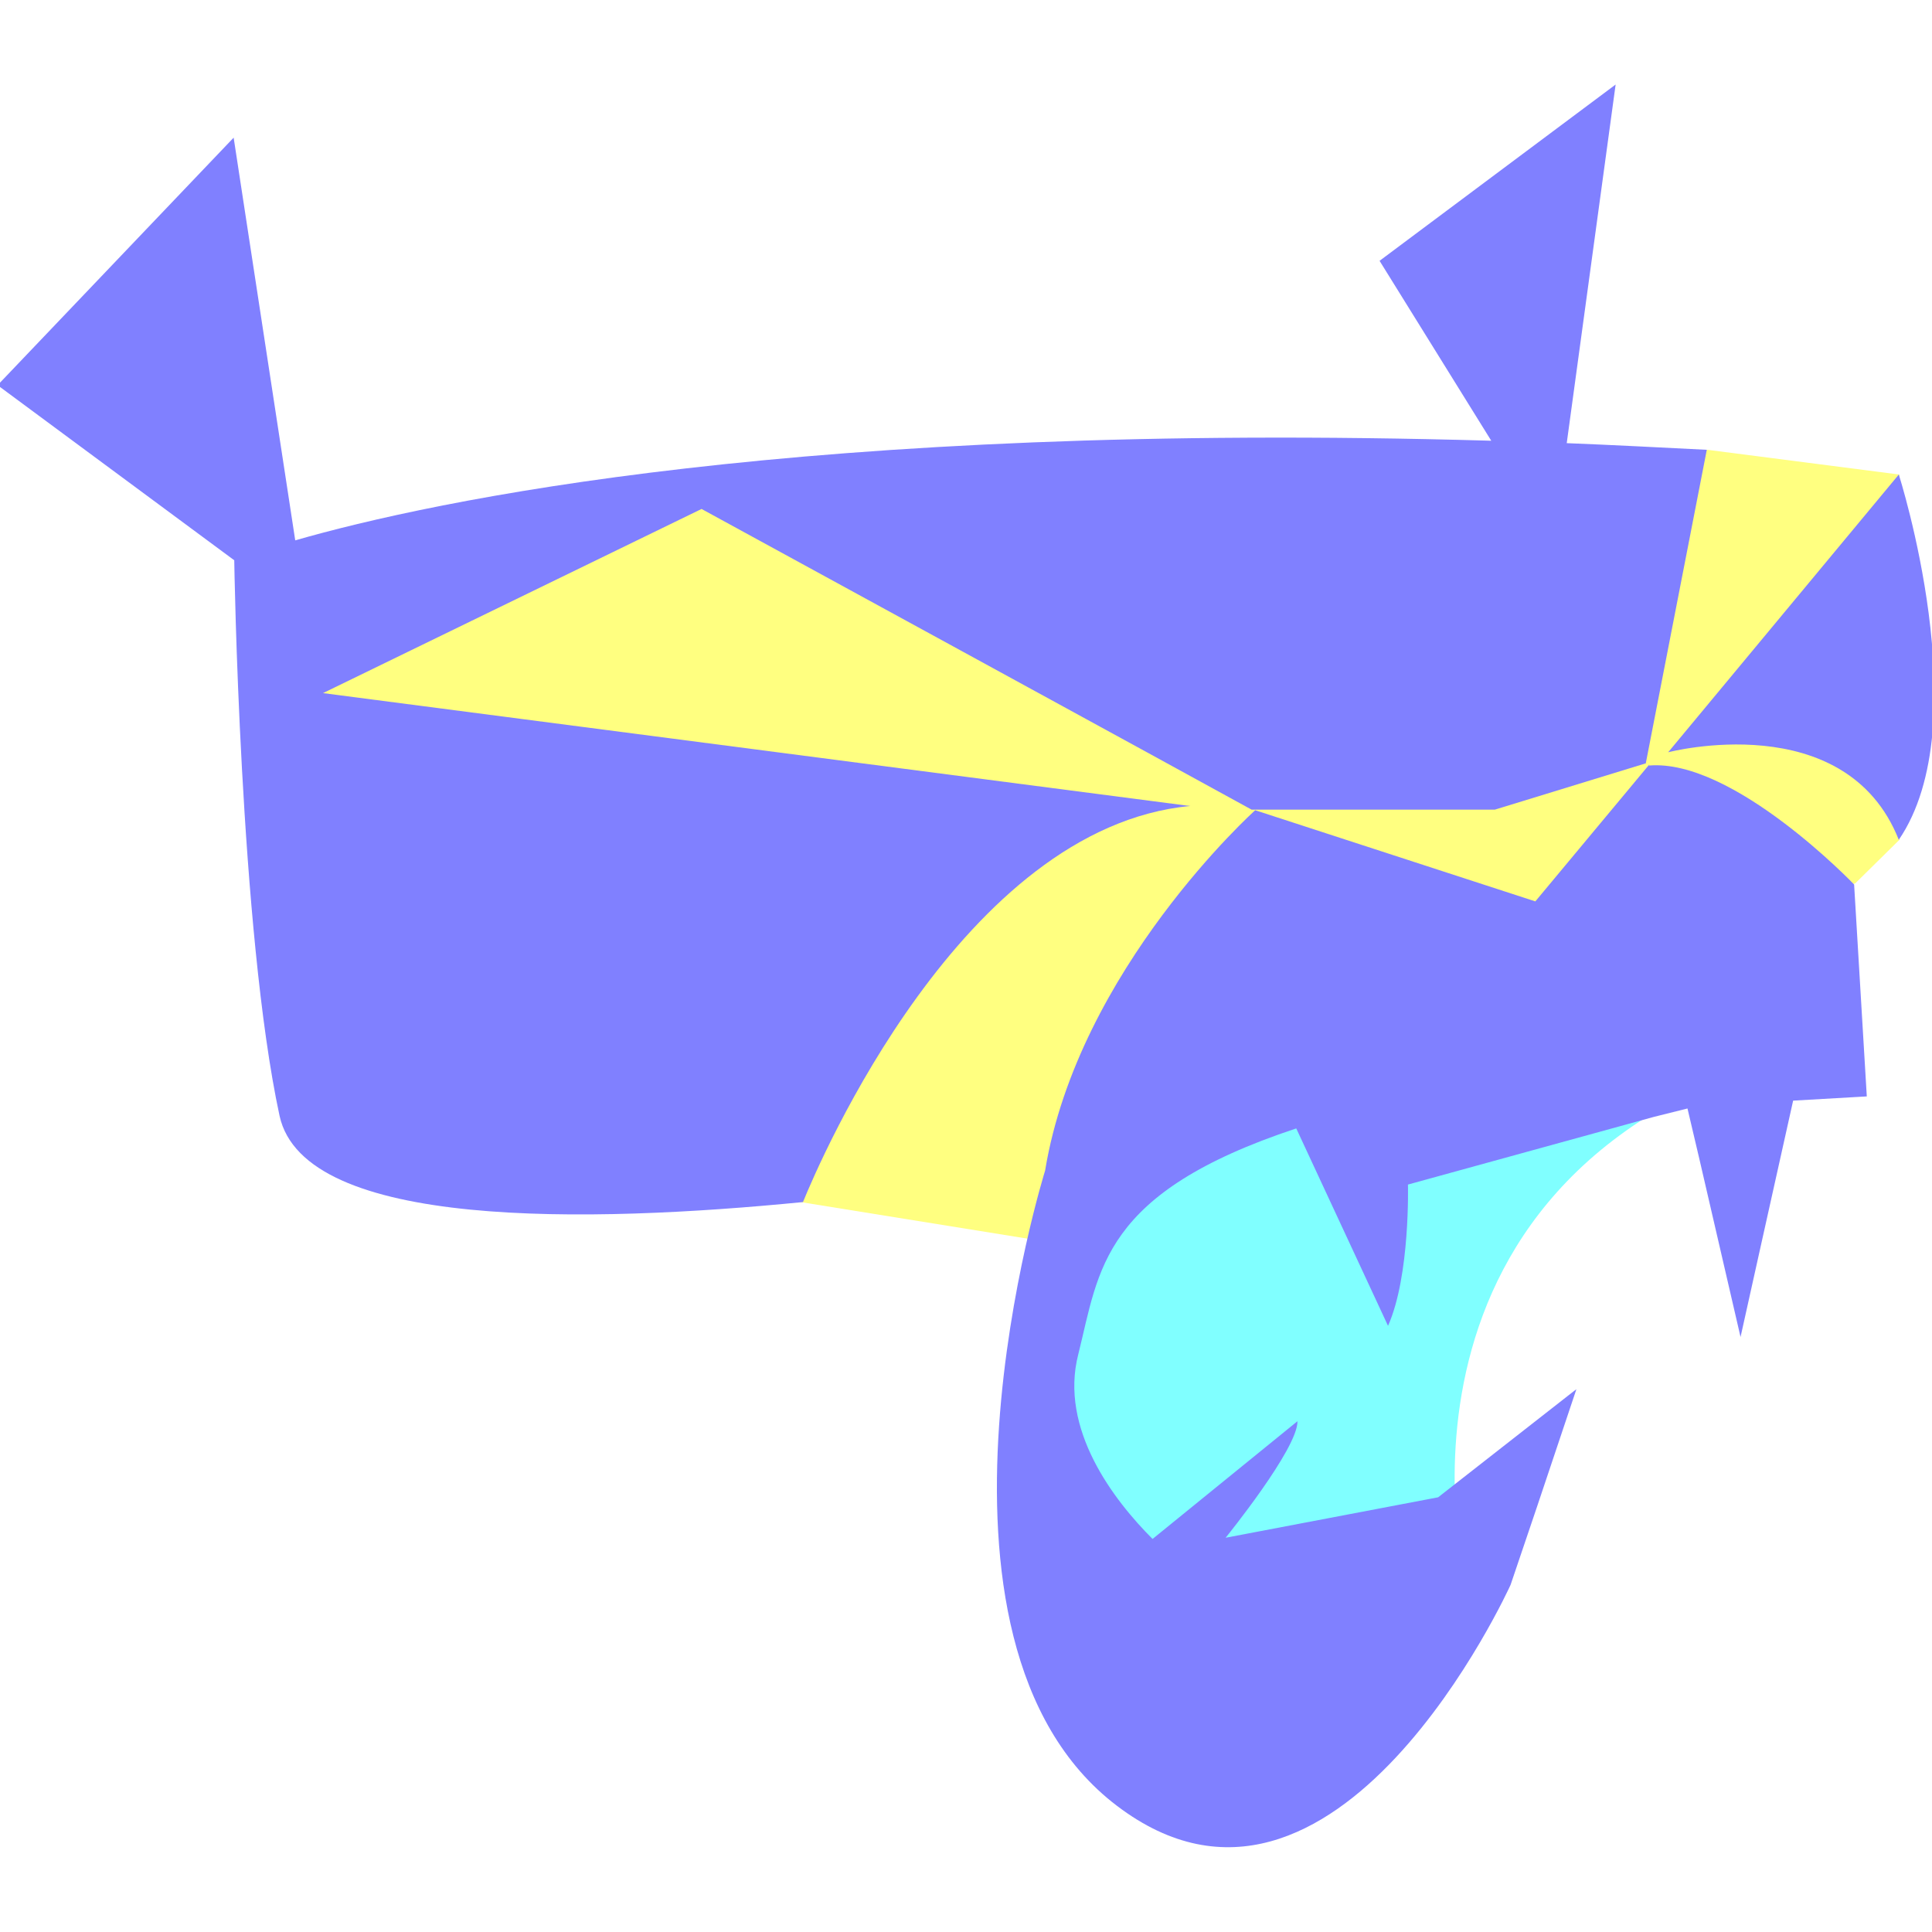
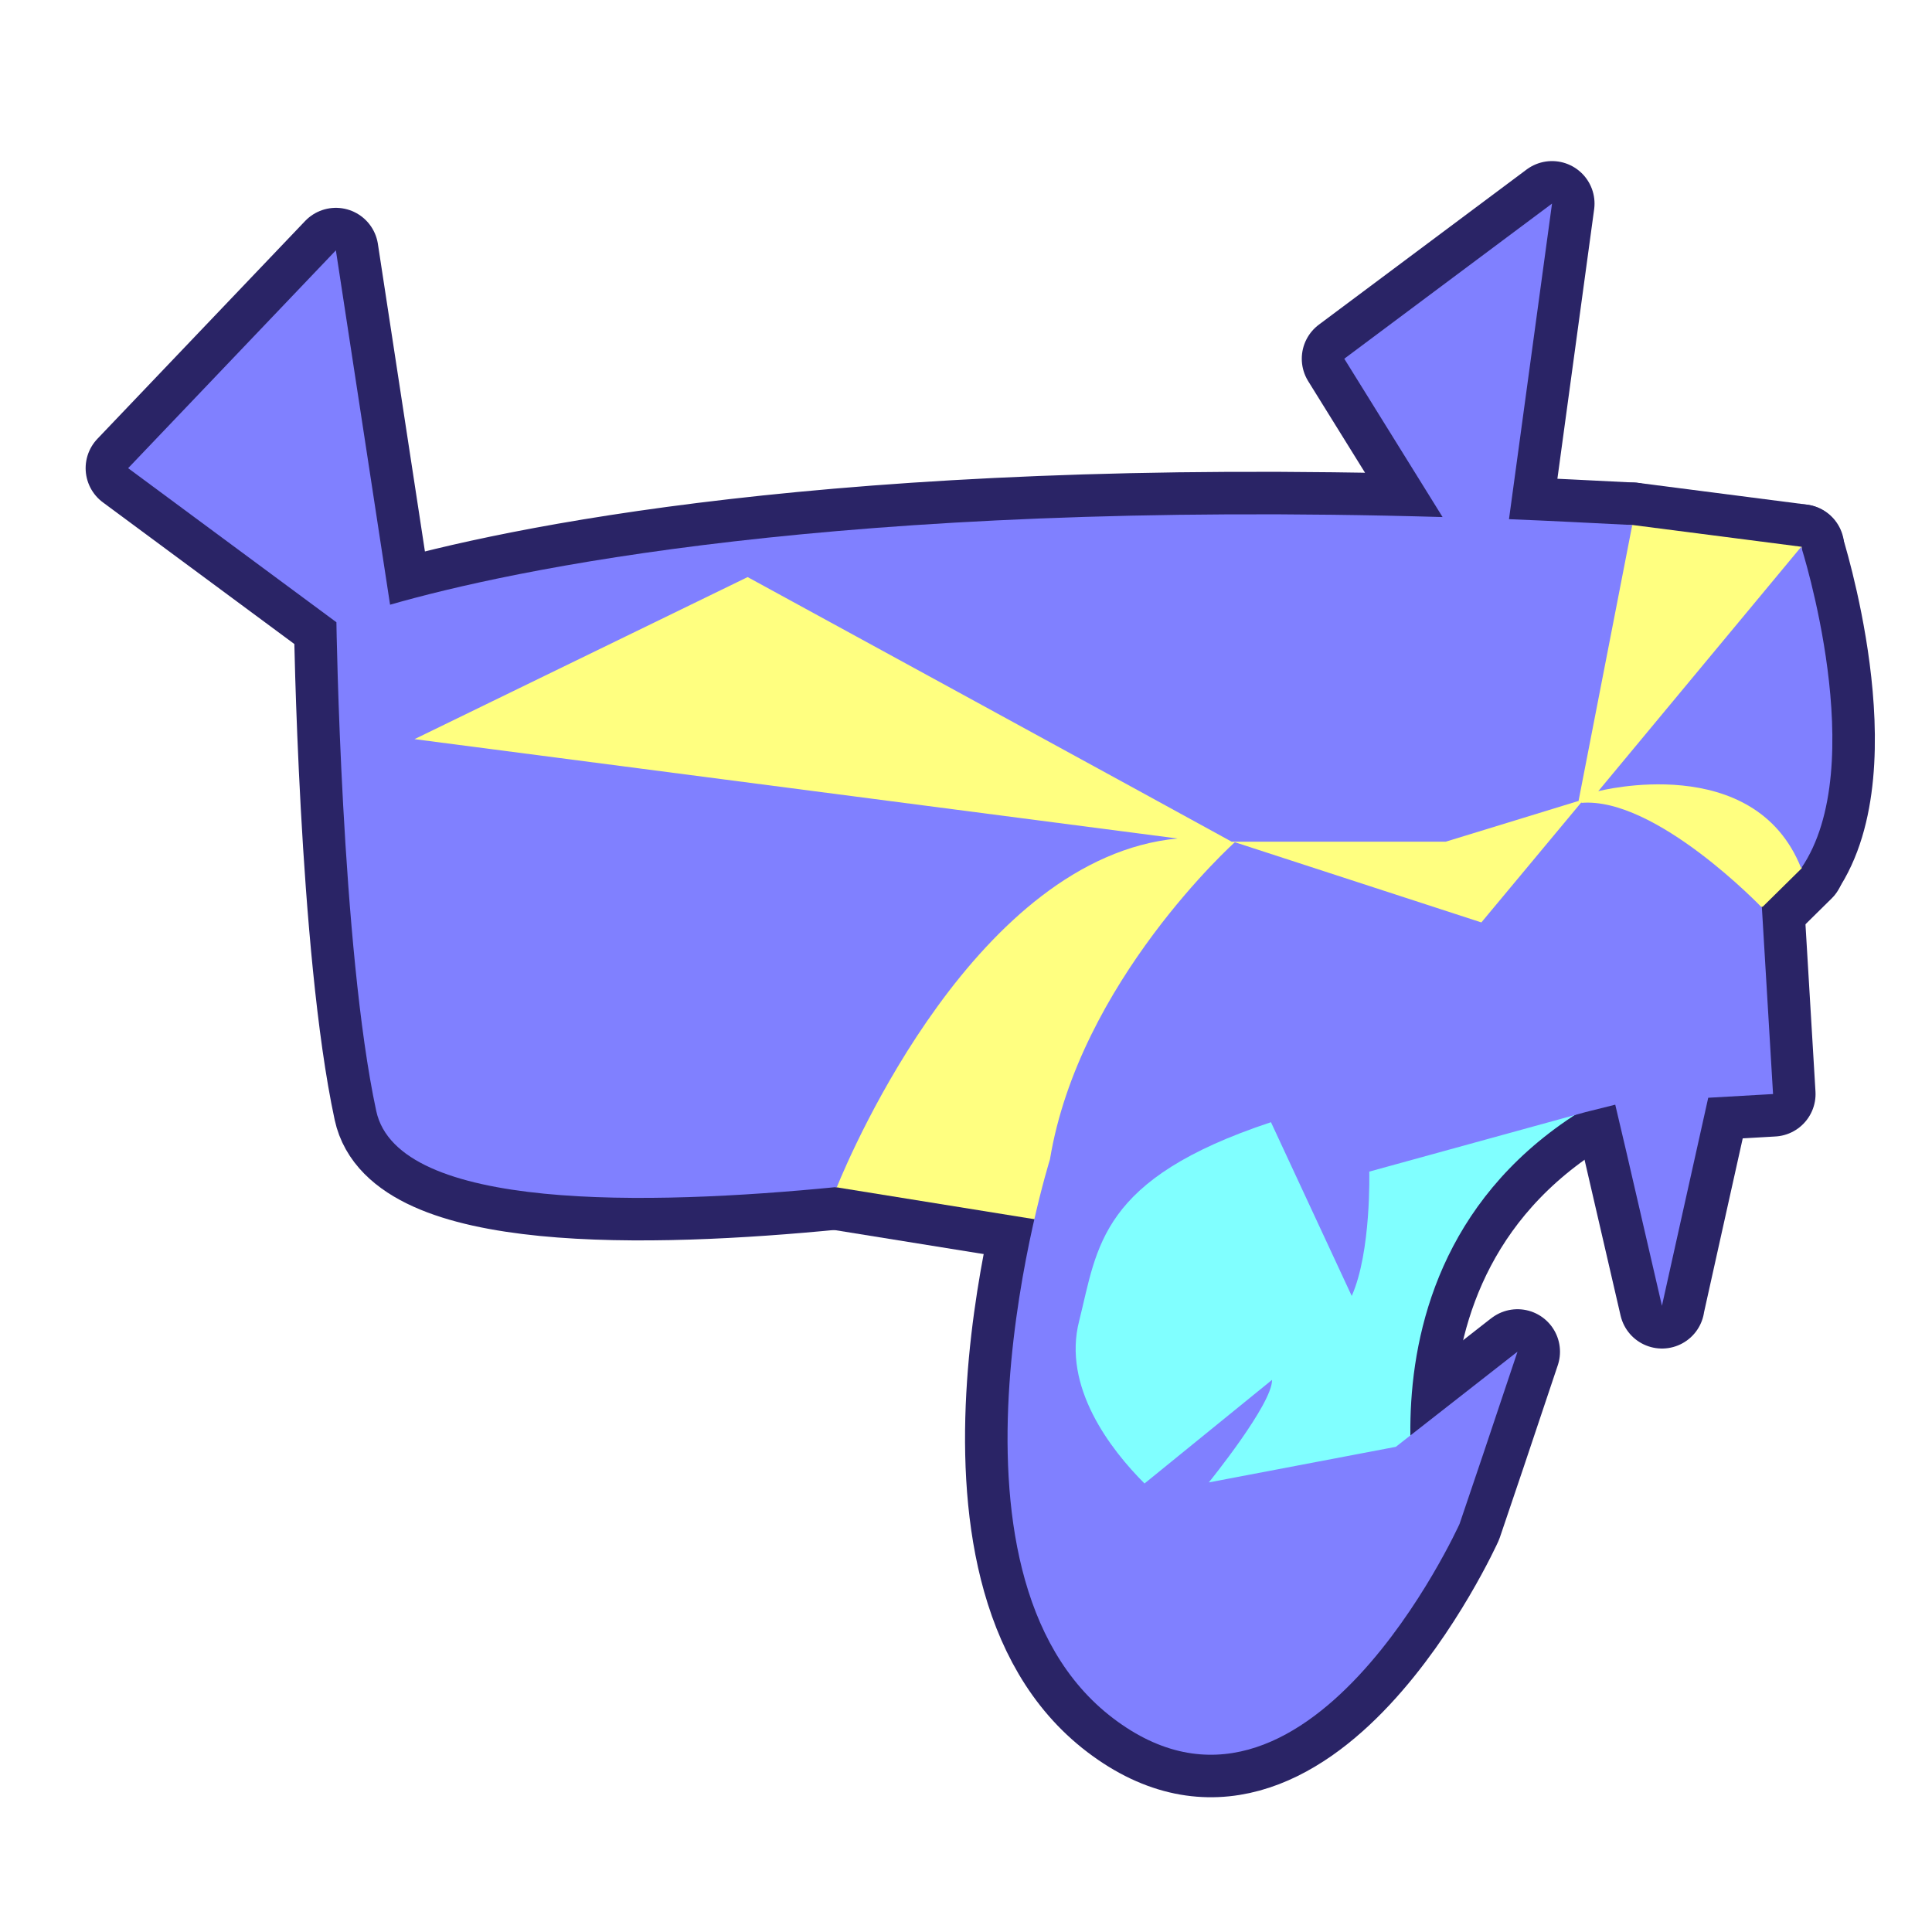
- <svg xmlns="http://www.w3.org/2000/svg" id="Layer_1" data-name="Layer 1" viewBox="0 0 32 32">
-   <defs>
-     <style>
-       .cls-1 {
-         fill: #8080ff;
-       }
- 
-       .cls-2 {
-         fill: #ffff80;
-       }
- 
-       .cls-3 {
-         fill: #80ffff;
-       }
-     </style>
-   </defs>
-   <path class="cls-3" d="M24.28,26.24s-1.8-6.92,5.78-8.91c0,0-11.8-1.19-12.53,3.27s1.63,6.3,1.63,6.3l5.12-.66Z" />
-   <path class="cls-2" d="M17.54,20.6l-5.15-.83s-7.94-7.07-7.45-8.51,6.63-3.4,6.63-3.4l16.71-.41,3.18.41v6.05l-.73.72-9.87,3.45-3.32,2.52Z" />
-   <g>
-     <path class="cls-1" d="M27.26,12.64l1.01-5.19c-.8-.04-1.56-.08-2.32-.11l.81-5.94-3.91,2.92,1.85,2.98c-11.4-.33-17.55,1-19.81,1.65l-1.02-6.67L-.04,6.38l3.92,2.9h0s.09,6.14.75,9.2c.41,1.89,5.12,1.78,8.67,1.43.28-.69,2.64-6.2,6.41-6.56l-14.36-1.87,6.27-3.05s8.37,4.57,9.11,4.98h4.03l2.51-.77h0Z" />
-     <path class="cls-1" d="M31.45,7.86l-3.82,4.6s2.94-.77,3.82,1.45c1.32-1.93,0-6.05,0-6.05Z" />
-     <path class="cls-1" d="M27.32,12.66l-1.89,2.27-4.64-1.51s-2.93,2.63-3.48,5.97c0,0-2.43,7.77,1.19,10.52s6.52-3.66,6.52-3.66l.44-1.3h0l.65-1.94h0l-.04.03-2.25,1.76-3.52.67s1.2-1.48,1.19-1.93l-2.4,1.95c-.64-.64-1.55-1.82-1.23-3.06.35-1.4.38-2.67,3.61-3.74l1.52,3.27c.37-.83.33-2.34.33-2.34l4.07-1.12.56-.14.2.85.68,2.94v-.03s0,.02,0,.02l.34-1.53.53-2.38,1.22-.07-.21-3.51s-2-2.09-3.4-1.97h0Z" />
+ <svg xmlns="http://www.w3.org/2000/svg" viewBox="0 0 32 32">
+   <g transform="translate(16 16) scale(0.88) translate(-15.73 -15.75)">
+     <g fill="#2a2466" stroke="#2a2466" stroke-width="1.6" stroke-linejoin="round">
+       <path d="M24.28,26.24s-1.8-6.92,5.78-8.91c0,0-11.8-1.19-12.53,3.27s1.63,6.3,1.63,6.3l5.12-.66Z" />
+       <path d="M17.54,20.6l-5.15-.83s-7.94-7.07-7.45-8.51,6.63-3.4,6.63-3.4l16.71-.41,3.18.41v6.05l-.73.72-9.87,3.45-3.32,2.52Z" />
+       <path d="M27.26,12.64l1.01-5.19c-.8-.04-1.56-.08-2.32-.11l.81-5.94-3.91,2.92,1.85,2.98c-11.4-.33-17.55,1-19.81,1.65l-1.02-6.67L-.04,6.38l3.92,2.9h0s.09,6.14.75,9.2c.41,1.89,5.12,1.78,8.67,1.43.28-.69,2.64-6.2,6.41-6.56l-14.36-1.87,6.27-3.05s8.37,4.57,9.11,4.98h4.03l2.51-.77h0Z" />
+       <path d="M31.45,7.86l-3.82,4.6s2.94-.77,3.82,1.45c1.32-1.93,0-6.05,0-6.05Z" />
+       <path d="M27.32,12.66l-1.89,2.27-4.64-1.51s-2.93,2.63-3.48,5.97c0,0-2.43,7.77,1.19,10.52s6.52-3.66,6.52-3.66l.44-1.3h0l.65-1.94h0l-.04.03-2.25,1.76-3.52.67s1.2-1.48,1.19-1.93l-2.4,1.95c-.64-.64-1.55-1.82-1.23-3.06.35-1.4.38-2.67,3.61-3.74l1.52,3.27c.37-.83.33-2.34.33-2.34l4.07-1.12.56-.14.2.85.68,2.94v-.03s0,.02,0,.02l.34-1.53.53-2.38,1.22-.07-.21-3.51s-2-2.09-3.4-1.97h0Z" />
+     </g>
+     <path fill="#80ffff" d="M24.28,26.24s-1.8-6.92,5.78-8.91c0,0-11.8-1.19-12.53,3.27s1.63,6.3,1.63,6.3l5.12-.66Z" />
+     <path fill="#ffff80" d="M17.54,20.6l-5.15-.83s-7.94-7.07-7.45-8.51,6.63-3.4,6.63-3.4l16.71-.41,3.18.41v6.05l-.73.72-9.87,3.45-3.32,2.52Z" />
+     <path fill="#8080ff" d="M27.26,12.64l1.01-5.19c-.8-.04-1.56-.08-2.32-.11l.81-5.94-3.91,2.92,1.85,2.98c-11.4-.33-17.55,1-19.81,1.65l-1.02-6.67L-.04,6.38l3.92,2.9h0s.09,6.14.75,9.2c.41,1.89,5.12,1.78,8.67,1.43.28-.69,2.64-6.2,6.41-6.56l-14.36-1.87,6.27-3.05s8.37,4.57,9.11,4.98h4.03l2.51-.77h0Z" />
+     <path fill="#8080ff" d="M31.45,7.86l-3.82,4.6s2.94-.77,3.82,1.45c1.32-1.93,0-6.05,0-6.05Z" />
+     <path fill="#8080ff" d="M27.32,12.66l-1.89,2.27-4.64-1.51s-2.93,2.63-3.48,5.97c0,0-2.43,7.77,1.19,10.52s6.52-3.66,6.52-3.66l.44-1.3h0l.65-1.94h0l-.04.03-2.25,1.76-3.52.67s1.2-1.48,1.19-1.93l-2.4,1.95c-.64-.64-1.55-1.82-1.23-3.06.35-1.4.38-2.67,3.61-3.74l1.52,3.27c.37-.83.33-2.34.33-2.34l4.07-1.12.56-.14.2.85.68,2.94v-.03s0,.02,0,.02l.34-1.53.53-2.38,1.22-.07-.21-3.51s-2-2.09-3.4-1.97h0Z" />
  </g>
</svg>
